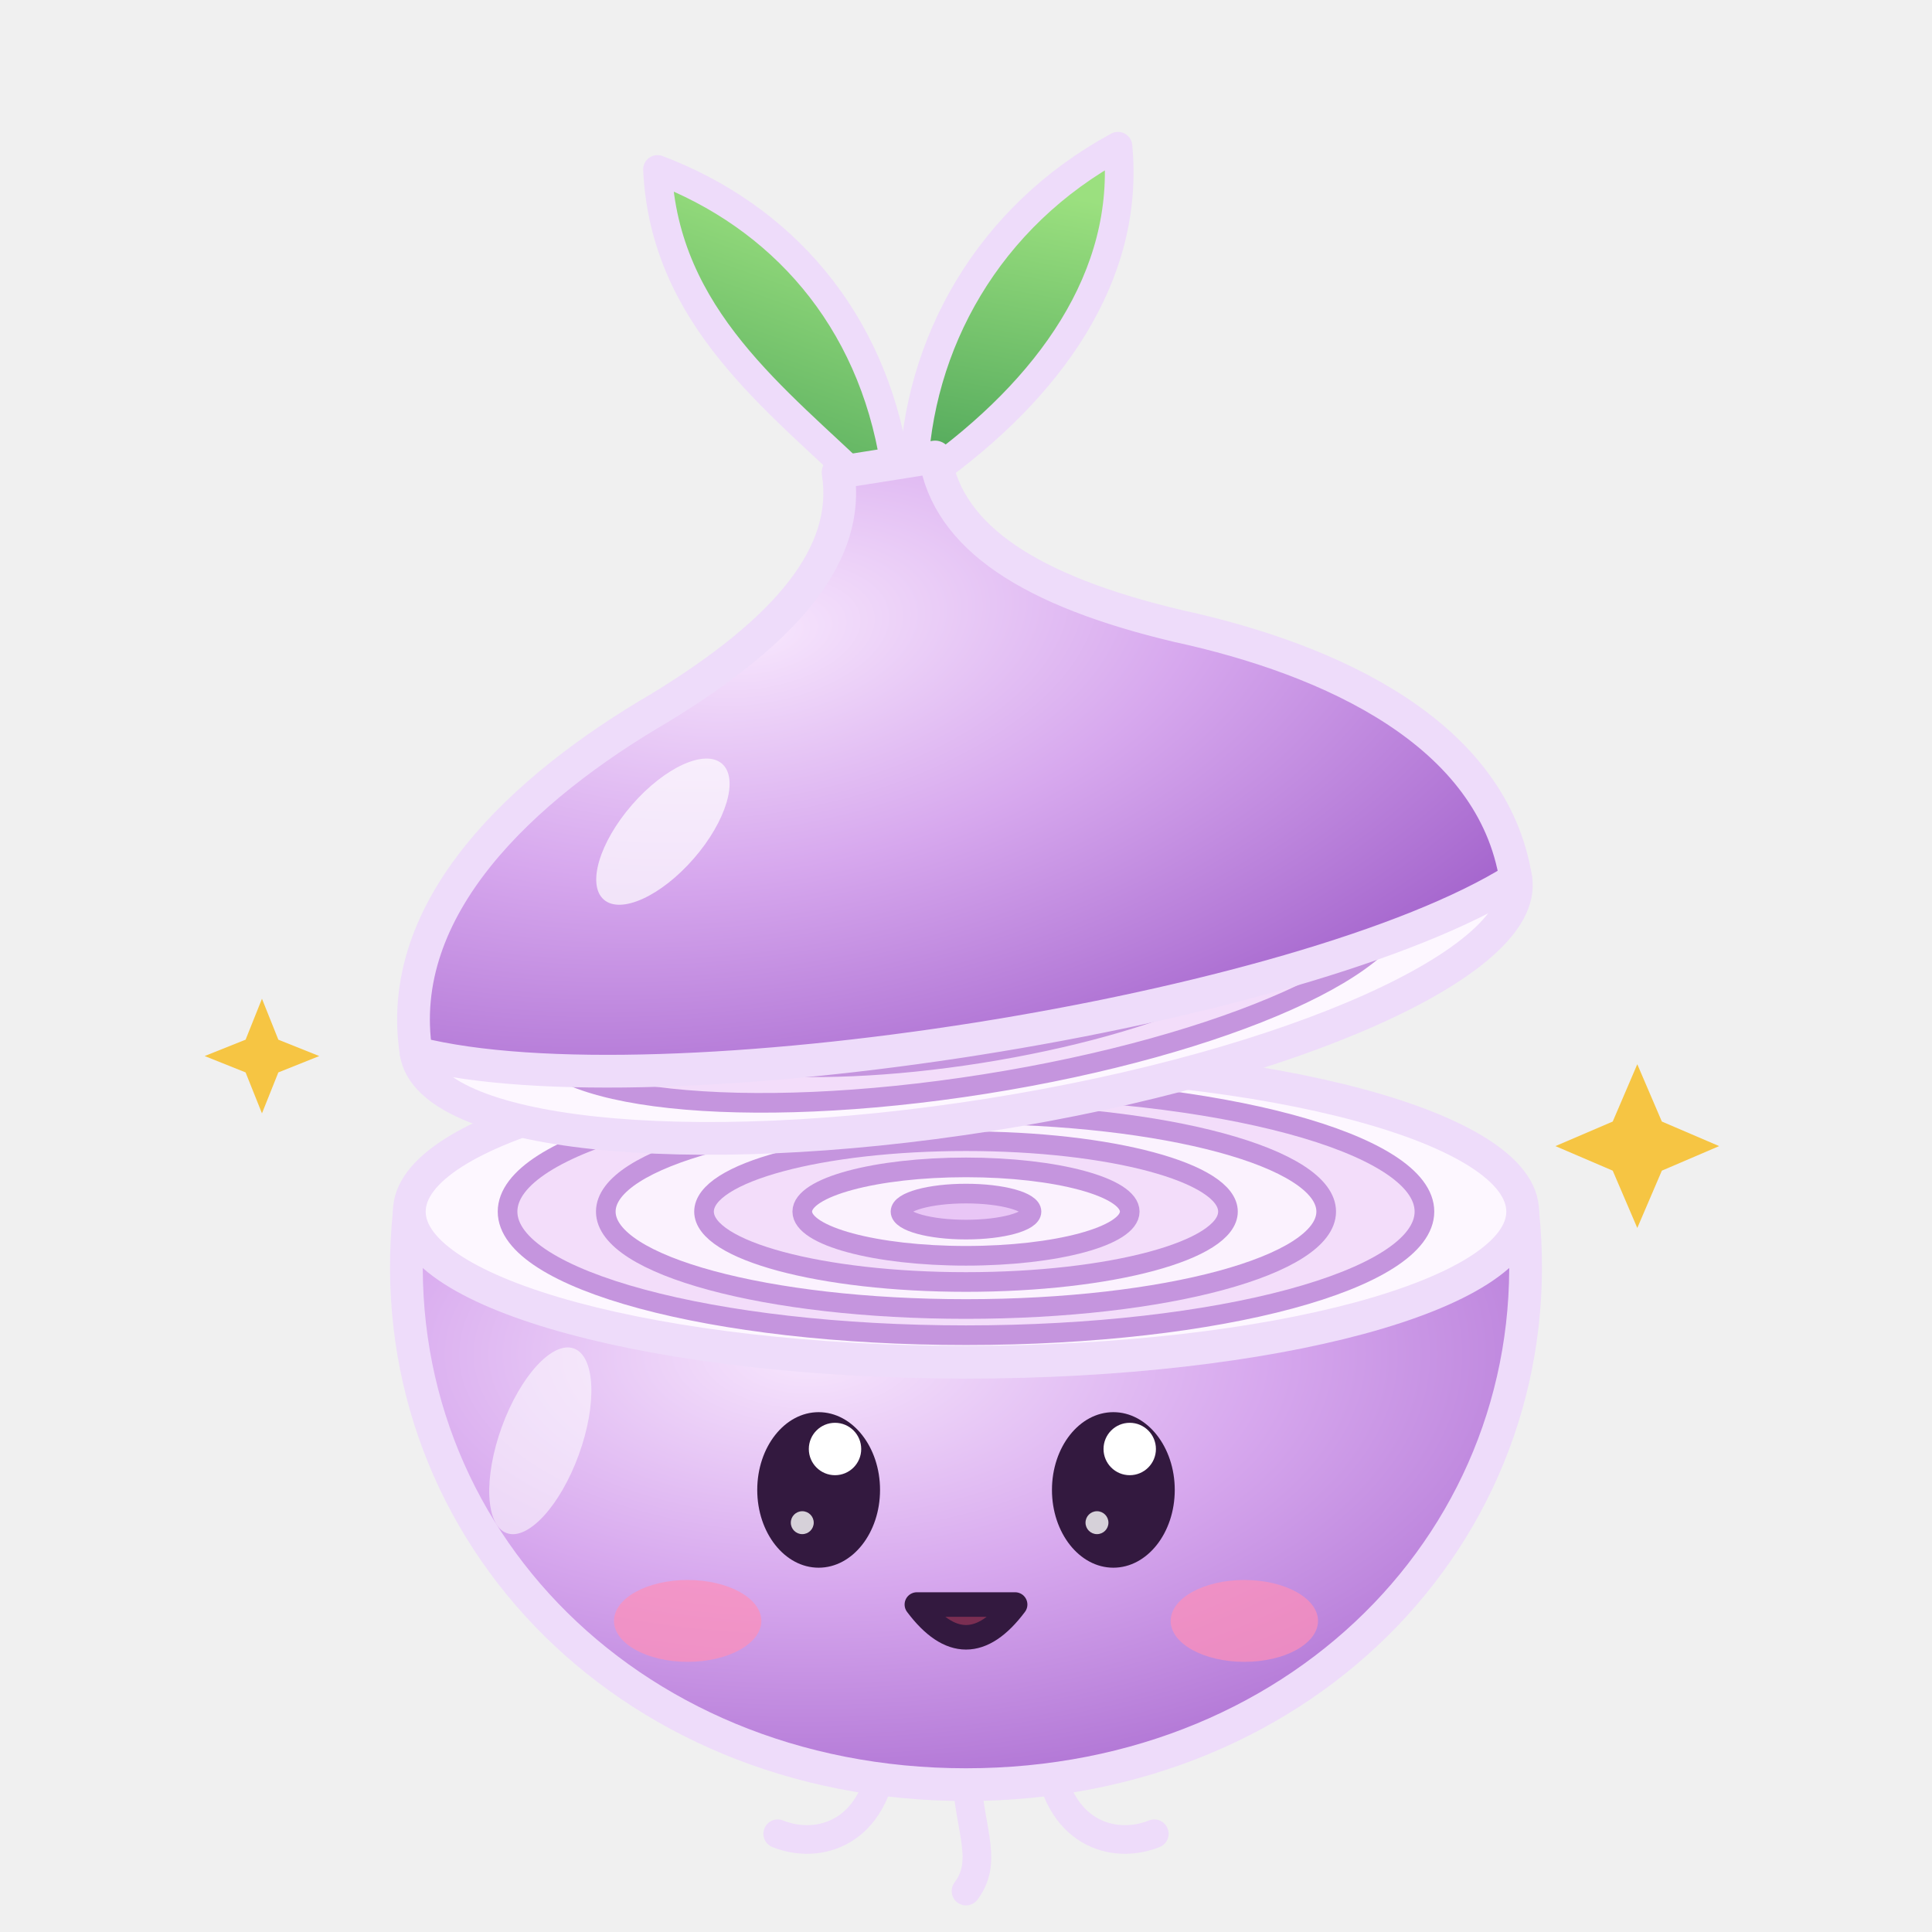
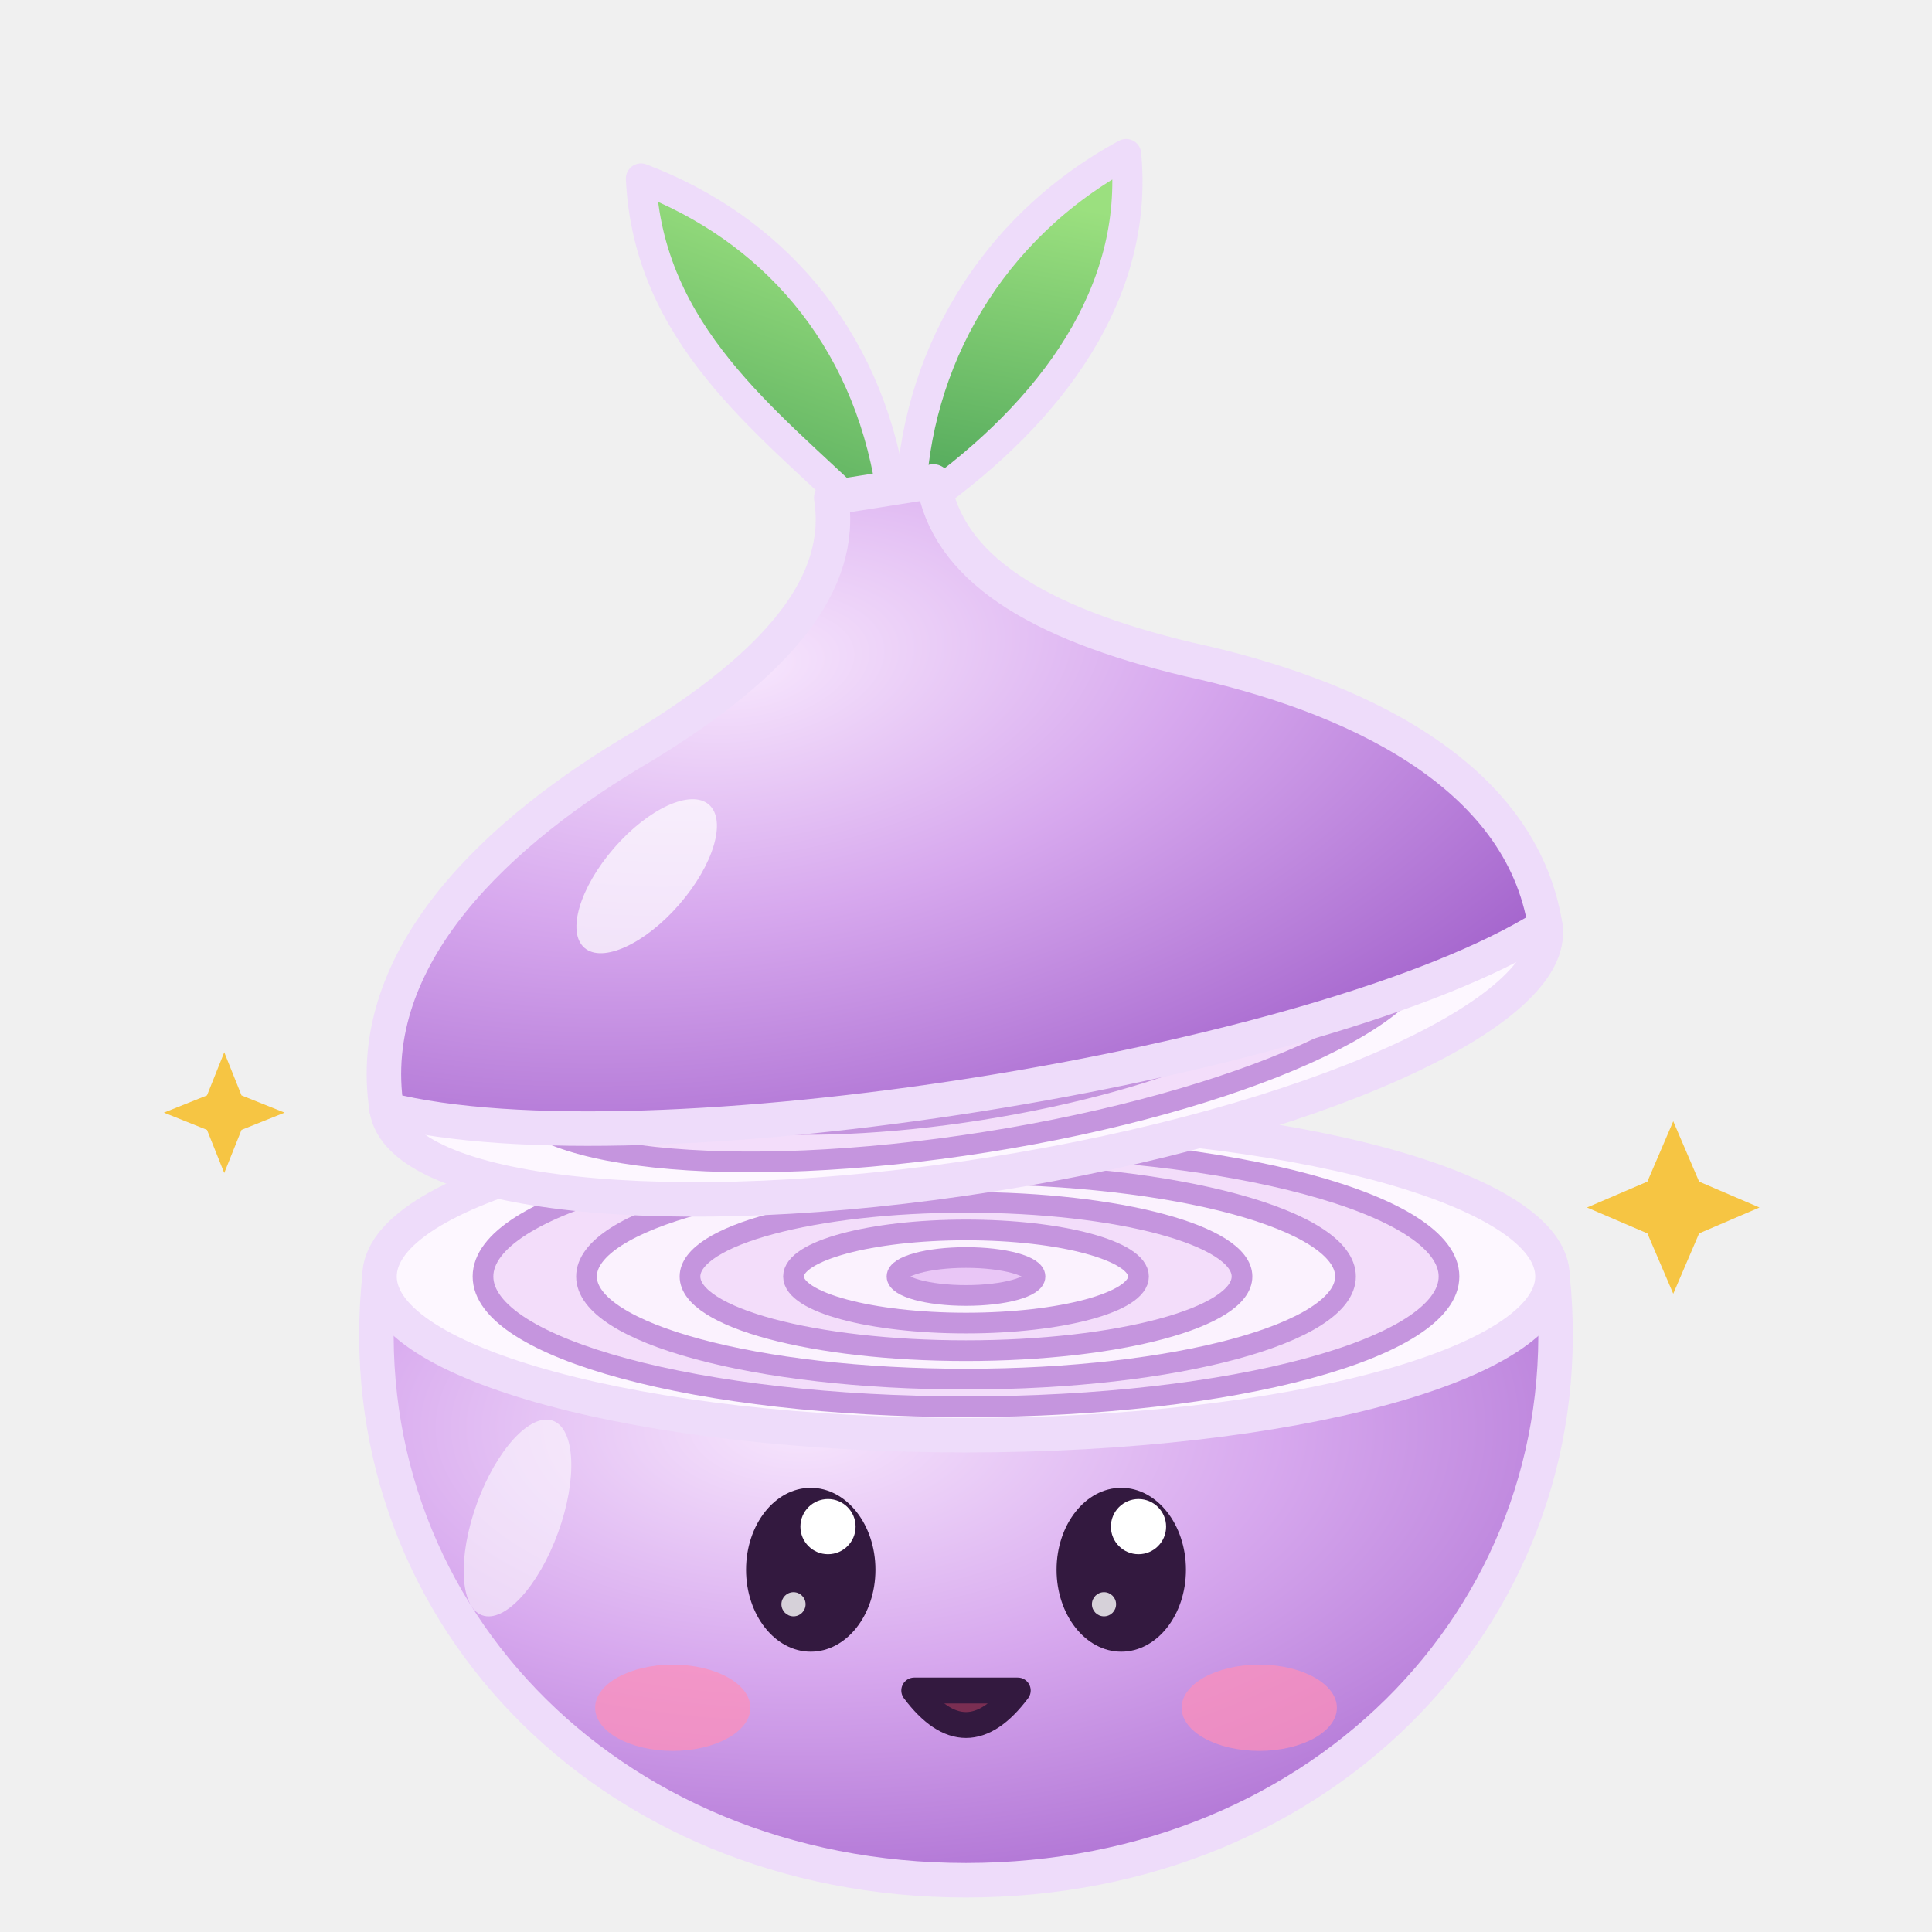
- <svg xmlns="http://www.w3.org/2000/svg" width="240" height="240" viewBox="-6 -26 212 236" role="img" aria-label="Semantic Layers">
+ <svg xmlns="http://www.w3.org/2000/svg" width="240" height="240" viewBox="-6 -26 212 224" role="img" aria-label="Semantic Layers">
  <defs>
    <radialGradient id="bulb" cx="0.36" cy="0.25" r="0.9">
      <stop offset="0%" stop-color="#F7E6FD" />
      <stop offset="45%" stop-color="#D7A8EE" />
      <stop offset="100%" stop-color="#A363CC" />
    </radialGradient>
    <linearGradient id="leaf" x1="0" y1="1" x2="0.3" y2="0">
      <stop offset="0%" stop-color="#4FA65A" />
      <stop offset="100%" stop-color="#9BE07F" />
    </linearGradient>
  </defs>
-   <g fill="none" stroke="#EEDCFA" stroke-width="3.5" stroke-linecap="round">
-     <path d="M90 188 c -1 10, -8 12, -13 10" />
-     <path d="M100 189 c 0 8, 3 12, 0 16" />
-     <path d="M110 188 c 1 10, 8 12, 13 10" />
-   </g>
  <path d="M32 122 C 28 160, 58 192, 100 192 C 142 192, 172 160, 168 122 Z" fill="url(#bulb)" stroke="#EEDCFA" stroke-width="4" stroke-linejoin="round" />
  <ellipse cx="100" cy="122" rx="68" ry="18.4" fill="#FDF7FF" stroke="#EEDCFA" stroke-width="4" />
  <ellipse cx="100" cy="122" rx="56" ry="15.1" fill="#F3DDFA" stroke="#C595DE" stroke-width="2.4" />
  <ellipse cx="100" cy="122" rx="44" ry="11.9" fill="#FBF2FE" stroke="#C595DE" stroke-width="2.4" />
  <ellipse cx="100" cy="122" rx="32" ry="8.6" fill="#F3DDFA" stroke="#C595DE" stroke-width="2.4" />
  <ellipse cx="100" cy="122" rx="20" ry="5.4" fill="#FBF2FE" stroke="#C595DE" stroke-width="2.4" />
  <ellipse cx="100" cy="122" rx="8" ry="2.2" fill="#E9C6F6" stroke="#C595DE" stroke-width="2.4" />
  <g transform="translate(0 -30) rotate(-9 100 122)">
    <path d="M97 62 C 88 50, 76 38, 78 20 C 92 28, 101 42, 101 60 Z" fill="url(#leaf)" stroke="#EEDCFA" stroke-width="3.5" stroke-linejoin="round" />
    <path d="M103 62 C 106 46, 117 32, 134 26 C 133 42, 121 54, 105 62 Z" fill="url(#leaf)" stroke="#EEDCFA" stroke-width="3.5" stroke-linejoin="round" />
    <ellipse cx="100" cy="122" rx="68" ry="18.4" fill="#FDF7FF" stroke="#EEDCFA" stroke-width="4" />
    <ellipse cx="100" cy="122" rx="54" ry="14.6" fill="#F3DDFA" stroke="#C595DE" stroke-width="2.4" />
    <ellipse cx="100" cy="122" rx="40" ry="10.8" fill="#FBF2FE" stroke="#C595DE" stroke-width="2.4" />
    <path d="M32 122 C 32 104, 50 92, 68 85 C 85 78, 94 70, 94 60 L 106 60 C 106 70, 115 78, 132 85 C 150 92, 168 104, 168 122 C 140 134, 60 134, 32 122 Z" fill="url(#bulb)" stroke="#EEDCFA" stroke-width="4" stroke-linejoin="round" />
    <ellipse cx="66" cy="100" rx="5" ry="11" transform="rotate(50 66 100)" fill="#FFFFFF" opacity="0.7" />
  </g>
  <g fill="#F6C543">
    <path d="M182 104 l 3 7 7 3 -7 3 -3 7 -3 -7 -7 -3 7 -3 Z" />
    <path d="M14 96 l 2 5 5 2 -5 2 -2 5 -2 -5 -5 -2 5 -2 Z" />
  </g>
  <ellipse cx="48" cy="150" rx="5" ry="12" transform="rotate(20 48 150)" fill="#FFFFFF" opacity="0.55" />
  <ellipse cx="82" cy="156" rx="7.5" ry="9.5" fill="#33193F" />
  <ellipse cx="118" cy="156" rx="7.5" ry="9.5" fill="#33193F" />
  <circle cx="84" cy="151" r="3.2" fill="#FFFFFF" />
  <circle cx="120" cy="151" r="3.2" fill="#FFFFFF" />
  <circle cx="80" cy="160" r="1.4" fill="#FFFFFF" opacity="0.8" />
  <circle cx="116" cy="160" r="1.4" fill="#FFFFFF" opacity="0.8" />
  <ellipse cx="66" cy="172" rx="9" ry="5" fill="#FF8FB8" opacity="0.7" />
  <ellipse cx="134" cy="172" rx="9" ry="5" fill="#FF8FB8" opacity="0.7" />
  <path d="M94 170 Q 100 178 106 170 Z" fill="#7A2E52" stroke="#33193F" stroke-width="3" stroke-linejoin="round" />
</svg>
